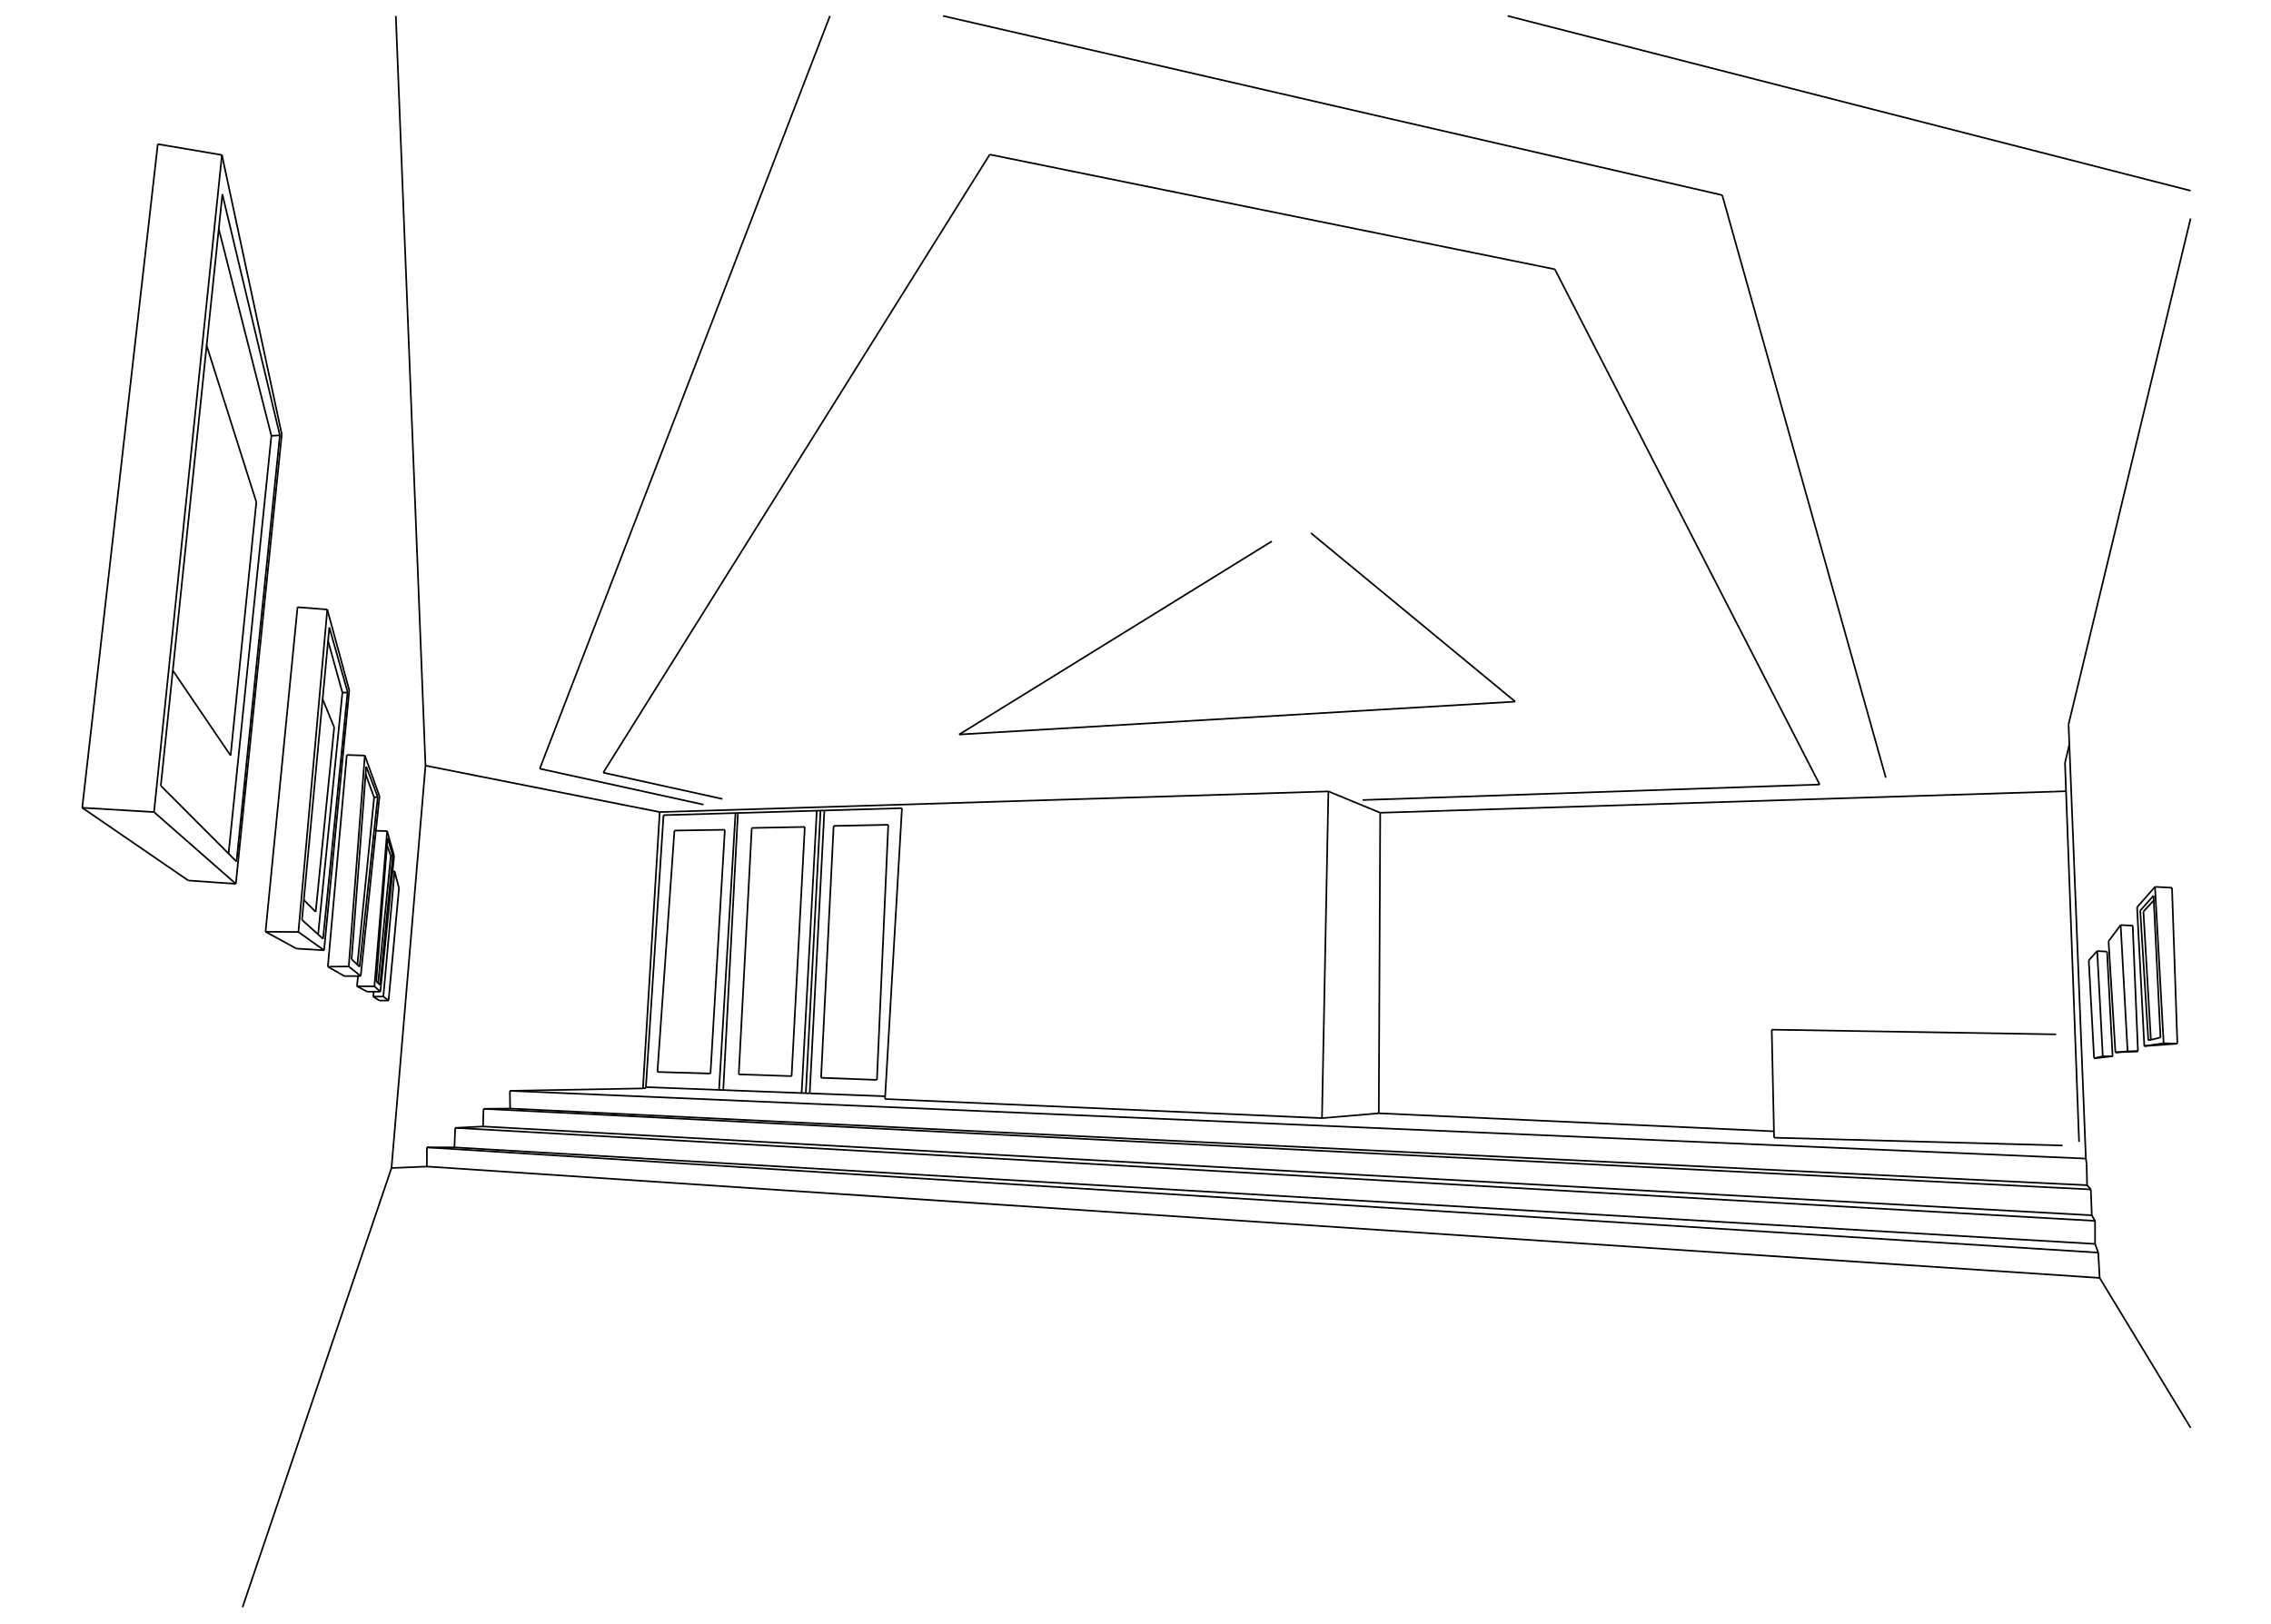
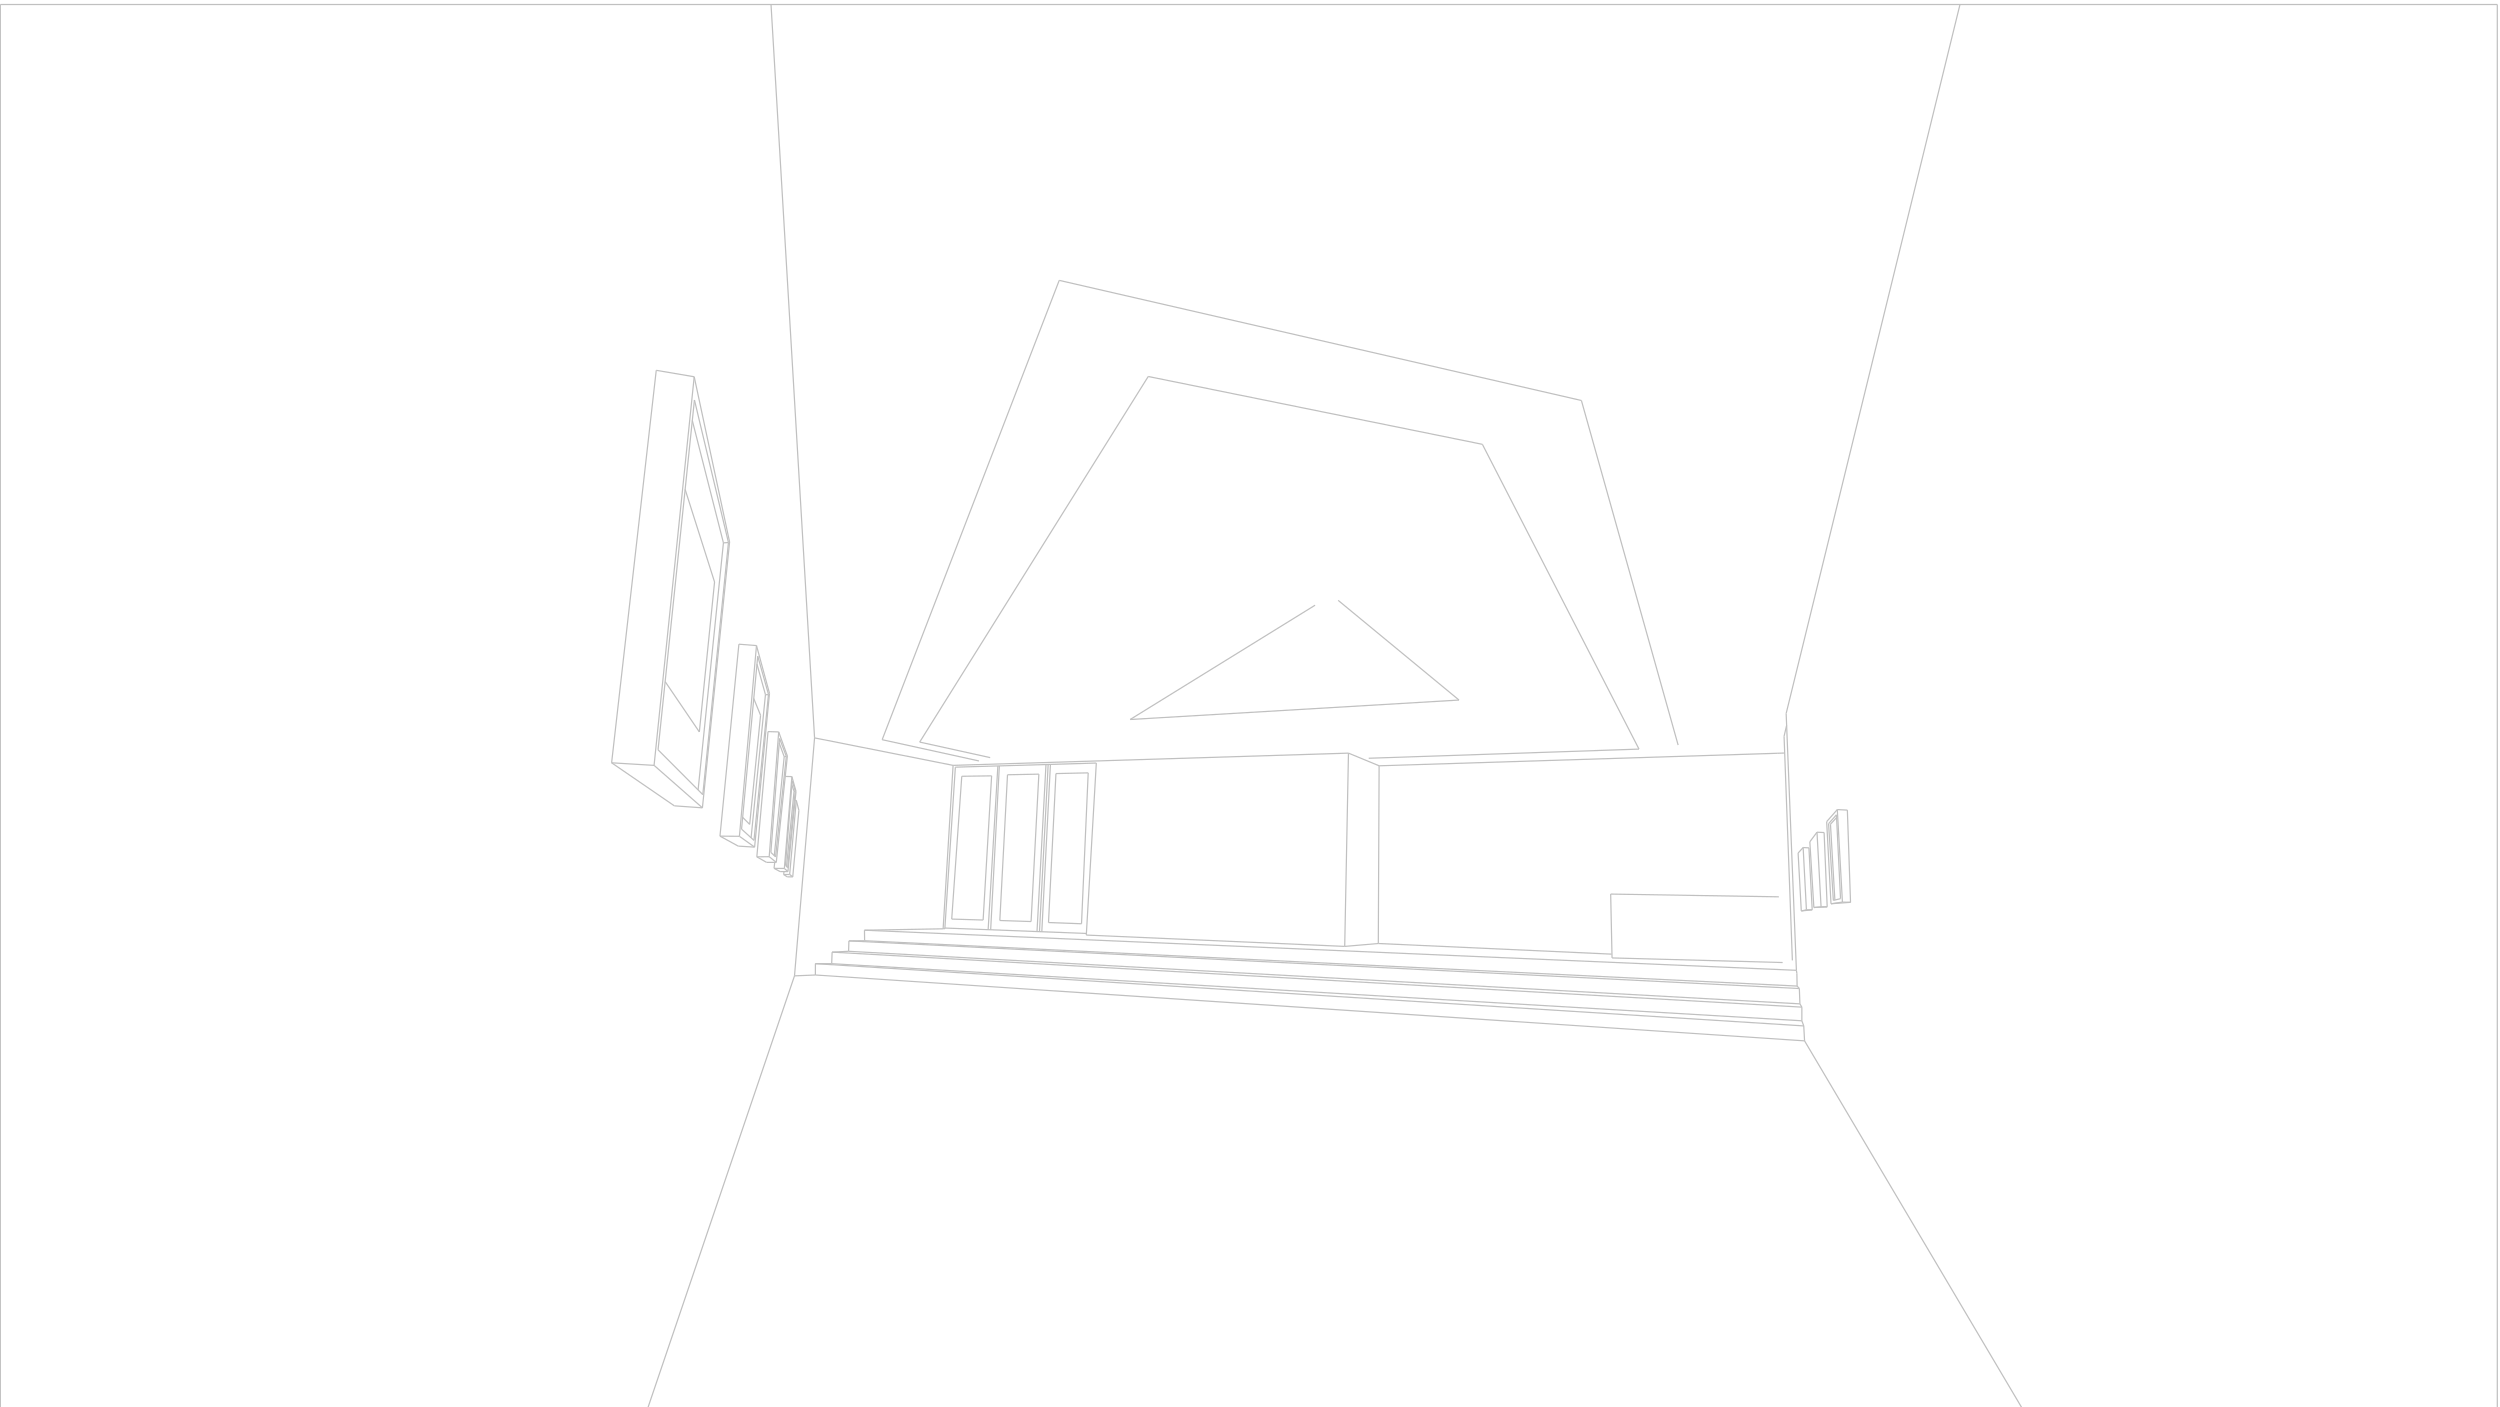
- <svg xmlns="http://www.w3.org/2000/svg" width="1108" height="792">
-   <defs>
-     <clipPath id="clipId0">
-       <path id="svg_1" d="m0,792l1408,0l0,-792l-1408,0l0,792z" />
-     </clipPath>
-   </defs>
-   <g>
-     <rect fill="none" id="canvas_background" height="794" width="1110" y="-1" x="-1" />
-   </g>
-   <g>
-     <g id="svg_2" stroke-width="0.1" stroke="rgb(0,0,0)" fill="none" clip-path="url(#clipId0)" />
-     <g id="svg_3" stroke-width="0.25" stroke="rgb(0,0,0)" fill="none" clip-path="url(#clipId0)">
-       <polyline stroke-width="0.8" id="svg_4" points="76.985,70.327 108.285,75.626 " />
-       <polyline stroke-width="0.8" id="svg_5" points="108.285,75.626 75.152,396.257 " />
-       <polyline stroke-width="0.8" id="svg_6" points="75.152,396.257 40.125,394.147 " />
-       <polyline stroke-width="0.8" id="svg_7" points="40.125,394.147 76.985,70.327 " />
-       <polyline stroke-width="0.8" id="svg_8" points="108.285,75.626 137.479,211.941 " />
-       <polyline stroke-width="0.8" id="svg_9" points="137.479,211.941 115.064,431.273 " />
-       <polyline stroke-width="0.8" id="svg_10" points="115.064,431.273 75.152,396.257 " />
-       <polyline stroke-width="0.8" id="svg_11" points="40.125,394.147 91.875,429.646 " />
-       <polyline stroke-width="0.8" id="svg_12" points="91.875,429.646 115.064,431.273 " />
-       <polyline stroke-width="0.8" id="svg_13" points="78.459,383.415 115.389,420.417 " />
-       <polyline stroke-width="0.8" id="svg_14" points="115.389,420.417 136.542,212.412 " />
-       <polyline stroke-width="0.8" id="svg_15" points="136.542,212.412 108.496,94.762 " />
-       <polyline stroke-width="0.8" id="svg_16" points="108.496,94.762 78.459,383.415 " />
-       <polyline stroke-width="0.8" id="svg_17" points="106.732,111.711 132.409,212.659 " />
-       <polyline stroke-width="0.8" id="svg_18" points="132.409,212.659 136.542,212.412 " />
-       <polyline stroke-width="0.8" id="svg_19" points="132.409,212.659 111.511,416.531 " />
-       <polyline stroke-width="0.8" id="svg_20" points="118.334,784.235 191.012,569.938 " />
-       <polyline stroke-width="0.8" id="svg_21" points="191.012,569.938 208.371,569.223 " />
-       <polyline stroke-width="0.8" id="svg_22" points="191.012,569.938 207.59,373.585 " />
-       <polyline stroke-width="0.8" id="svg_23" points="207.59,373.585 321.873,396.252 " />
-       <polyline stroke-width="0.8" id="svg_24" points="321.873,396.252 648.107,386.165 " />
-       <polyline stroke-width="0.8" id="svg_25" points="648.107,386.165 673.395,396.587 " />
-       <polyline stroke-width="0.8" id="svg_26" points="673.395,396.587 1001.788,386.289 " />
-       <polyline stroke-width="0.8" id="svg_27" points="644.98,545.602 672.698,543.235 " />
-       <polyline stroke-width="0.8" id="svg_28" points="672.698,543.235 865.228,552.012 " />
-       <polyline stroke-width="0.8" id="svg_29" points="644.98,545.602 431.783,536.268 " />
-       <polyline stroke-width="0.8" id="svg_30" points="313.677,531.096 321.873,396.252 " />
-       <polyline stroke-width="0.8" id="svg_31" points="313.677,531.096 248.776,532.288 " />
-       <polyline stroke-width="0.8" id="svg_32" points="248.776,532.288 248.871,540.918 " />
-       <polyline stroke-width="0.8" id="svg_33" points="248.871,540.918 235.907,541.061 " />
-       <polyline stroke-width="0.8" id="svg_34" points="235.907,541.061 235.67,549.672 " />
-       <polyline stroke-width="0.8" id="svg_35" points="235.67,549.672 222.088,550.352 " />
-       <polyline stroke-width="0.8" id="svg_36" points="222.088,550.352 221.716,559.88 " />
-       <polyline stroke-width="0.8" id="svg_37" points="221.716,559.88 208.274,559.87 " />
-       <polyline stroke-width="0.8" id="svg_38" points="208.274,559.87 208.268,569.227 " />
-       <polyline stroke-width="0.8" id="svg_39" points="208.274,559.87 1023.718,611.222 " />
-       <polyline stroke-width="0.8" id="svg_40" points="1023.718,611.222 1024.408,623.571 " />
-       <polyline stroke-width="0.8" id="svg_41" points="1024.408,623.571 1068.768,696.691 " />
-       <polyline stroke-width="0.8" id="svg_42" points="1023.718,611.222 1022.158,606.977 " />
-       <polyline stroke-width="0.8" id="svg_43" points="1022.158,606.977 1022.158,595.724 " />
-       <polyline stroke-width="0.8" id="svg_44" points="1022.158,595.724 1020.568,593.01 " />
-       <polyline stroke-width="0.8" id="svg_45" points="1020.568,593.01 1020.098,580.391 " />
-       <polyline stroke-width="0.8" id="svg_46" points="1020.098,580.391 1018.268,578.337 " />
-       <polyline stroke-width="0.8" id="svg_47" points="1018.268,578.337 1018.048,567.889 " />
-       <polyline stroke-width="0.8" id="svg_48" points="1018.048,567.889 1017.678,565.338 " />
-       <polyline stroke-width="0.8" id="svg_49" points="1017.678,565.338 1009.228,353.442 " />
-       <polyline stroke-width="0.8" id="svg_50" points="1009.228,353.442 1068.768,106.623 " />
-       <polyline stroke-width="0.8" id="svg_51" points="735.582,7.765 1068.768,93.056 " />
-       <polyline stroke-width="0.8" id="svg_52" points="343.204,392.609 263.349,375.084 " />
-       <polyline stroke-width="0.8" id="svg_53" points="263.349,375.084 404.938,7.765 " />
-       <polyline stroke-width="0.8" id="svg_54" points="460.113,7.765 840.259,95.218 " />
-       <polyline stroke-width="0.8" id="svg_55" points="840.259,95.218 920.068,379.482 " />
-       <polyline stroke-width="0.8" id="svg_56" points="648.107,386.165 644.98,545.602 " />
-       <polyline stroke-width="0.8" id="svg_57" points="672.698,543.235 673.395,396.587 " />
-       <polyline stroke-width="0.8" id="svg_58" points="865.558,555.147 1006.308,558.949 " />
-       <polyline stroke-width="0.8" id="svg_59" points="865.558,555.147 864.418,502.43 " />
-       <polyline stroke-width="0.8" id="svg_60" points="864.418,502.43 1003.138,504.715 " />
-       <polyline stroke-width="0.8" id="svg_61" points="1009.618,363.208 1007.488,372.29 " />
-       <polyline stroke-width="0.8" id="svg_62" points="1007.488,372.29 1014.358,557.159 " />
-       <polyline stroke-width="0.8" id="svg_63" points="664.816,390.374 887.798,382.811 " />
-       <polyline stroke-width="0.8" id="svg_64" points="887.798,382.811 758.591,131.388 " />
-       <polyline stroke-width="0.8" id="svg_65" points="758.591,131.388 482.877,75.402 " />
-       <polyline stroke-width="0.8" id="svg_66" points="482.877,75.402 294.32,377.022 " />
-       <polyline stroke-width="0.8" id="svg_67" points="294.32,377.022 352.497,389.859 " />
-       <polyline stroke-width="0.8" id="svg_68" points="467.966,358.405 739.272,342.371 " />
-       <polyline stroke-width="0.8" id="svg_69" points="739.272,342.371 639.604,260.123 " />
-       <polyline stroke-width="0.8" id="svg_70" points="467.966,358.405 620.524,264.12 " />
-       <polyline stroke-width="0.8" id="svg_71" points="323.742,397.758 440.062,394.351 " />
-       <polyline stroke-width="0.8" id="svg_72" points="440.062,394.351 431.783,536.268 " />
-       <polyline stroke-width="0.8" id="svg_73" points="431.861,534.929 315.124,530.476 " />
-       <polyline stroke-width="0.8" id="svg_74" points="315.124,530.476 315.15,530.974 " />
-       <polyline stroke-width="0.8" id="svg_75" points="315.15,530.974 313.685,530.974 " />
-       <polyline stroke-width="0.8" id="svg_76" points="315.124,530.476 323.742,397.758 " />
-       <polyline stroke-width="0.8" id="svg_77" points="329.047,405.276 353.647,404.895 " />
-       <polyline stroke-width="0.8" id="svg_78" points="353.647,404.895 346.641,523.838 " />
-       <polyline stroke-width="0.8" id="svg_79" points="346.641,523.838 320.752,523.074 " />
-       <polyline stroke-width="0.8" id="svg_80" points="320.752,523.074 329.047,405.276 " />
-       <polyline stroke-width="0.8" id="svg_81" points="366.775,404.002 392.657,403.508 " />
-       <polyline stroke-width="0.8" id="svg_82" points="392.657,403.508 386.214,525.113 " />
-       <polyline stroke-width="0.8" id="svg_83" points="386.214,525.113 360.434,524.239 " />
-       <polyline stroke-width="0.8" id="svg_84" points="360.434,524.239 366.775,404.002 " />
-       <polyline stroke-width="0.8" id="svg_85" points="358.839,396.73 350.823,531.838 " />
-       <polyline stroke-width="0.8" id="svg_86" points="360.028,396.695 352.872,531.916 " />
-       <polyline stroke-width="0.8" id="svg_87" points="391.107,533.375 398.512,395.568 " />
-       <polyline stroke-width="0.8" id="svg_88" points="402.206,395.46 395.06,533.526 " />
-       <polyline stroke-width="0.8" id="svg_89" points="400.333,395.515 393.152,533.453 " />
-       <polyline stroke-width="0.8" id="svg_90" points="406.726,403.018 433.376,402.452 " />
-       <polyline stroke-width="0.8" id="svg_91" points="433.376,402.452 427.845,526.941 " />
-       <polyline stroke-width="0.8" id="svg_92" points="427.845,526.941 400.594,525.921 " />
-       <polyline stroke-width="0.8" id="svg_93" points="400.594,525.921 406.726,403.018 " />
-       <polyline stroke-width="0.8" id="svg_94" points="248.776,532.288 1017.678,565.338 " />
-       <polyline stroke-width="0.8" id="svg_95" points="248.871,540.918 1018.268,578.337 " />
-       <polyline stroke-width="0.8" id="svg_96" points="1020.098,580.391 235.907,541.061 " />
-       <polyline stroke-width="0.8" id="svg_97" points="235.67,549.672 1020.568,593.01 " />
-       <polyline stroke-width="0.8" id="svg_98" points="1022.158,595.724 222.088,550.352 " />
-       <polyline stroke-width="0.8" id="svg_99" points="221.716,559.88 1022.158,606.977 " />
-       <polyline stroke-width="0.8" id="svg_100" points="208.371,569.223 1024.408,623.571 " />
-       <polyline stroke-width="0.8" id="svg_101" points="129.554,454.644 145.593,454.766 " />
-       <polyline stroke-width="0.8" id="svg_102" points="145.593,454.766 159.683,297.408 " />
-       <polyline stroke-width="0.8" id="svg_103" points="159.683,297.408 145.16,296.276 " />
-       <polyline stroke-width="0.8" id="svg_104" points="145.16,296.276 129.554,454.644 " />
-       <polyline stroke-width="0.8" id="svg_105" points="129.554,454.644 144.591,462.87 " />
-       <polyline stroke-width="0.8" id="svg_106" points="144.591,462.87 158.11,463.705 " />
-       <polyline stroke-width="0.8" id="svg_107" points="158.11,463.705 145.593,454.766 " />
-       <polyline stroke-width="0.8" id="svg_108" points="158.11,463.705 170.408,336.842 " />
-       <polyline stroke-width="0.8" id="svg_109" points="170.408,336.842 159.683,297.408 " />
-       <polyline stroke-width="0.8" id="svg_110" points="160.678,306.14 169.586,337.685 " />
-       <polyline stroke-width="0.8" id="svg_111" points="169.586,337.685 157.621,458.122 " />
-       <polyline stroke-width="0.8" id="svg_112" points="157.621,458.122 147.329,448.864 " />
-       <polyline stroke-width="0.8" id="svg_113" points="147.329,448.864 160.678,306.14 " />
-       <polyline stroke-width="0.8" id="svg_114" points="160.061,312.731 167.057,337.947 " />
-       <polyline stroke-width="0.8" id="svg_115" points="167.057,337.947 169.586,337.947 " />
-       <polyline stroke-width="0.8" id="svg_116" points="167.057,337.947 155.217,455.96 " />
-       <polyline stroke-width="0.8" id="svg_117" points="157.407,341.115 163.054,354.931 " />
-       <polyline stroke-width="0.8" id="svg_118" points="163.054,354.931 154.022,444.945 " />
-       <polyline stroke-width="0.8" id="svg_119" points="154.022,444.945 148.239,439.139 " />
-       <polyline stroke-width="0.8" id="svg_120" points="100.814,168.588 125.066,244.985 " />
-       <polyline stroke-width="0.8" id="svg_121" points="125.066,244.985 112.511,368.672 " />
-       <polyline stroke-width="0.8" id="svg_122" points="112.511,368.672 84.312,327.167 " />
-       <polyline stroke-width="0.8" id="svg_123" points="159.953,471.704 170.149,471.592 " />
-       <polyline stroke-width="0.8" id="svg_124" points="170.149,471.592 178.009,368.674 " />
-       <polyline stroke-width="0.8" id="svg_125" points="178.009,368.674 169.193,368.384 " />
-       <polyline stroke-width="0.8" id="svg_126" points="169.193,368.384 159.953,471.704 " />
-       <polyline stroke-width="0.8" id="svg_127" points="170.149,471.592 175.985,476.281 " />
-       <polyline stroke-width="0.8" id="svg_128" points="175.985,476.281 167.984,476.281 " />
-       <polyline stroke-width="0.8" id="svg_129" points="167.984,476.281 159.953,471.704 " />
-       <polyline stroke-width="0.8" id="svg_130" points="175.985,476.281 185.162,388.544 " />
-       <polyline stroke-width="0.8" id="svg_131" points="185.162,388.544 178.009,368.674 " />
-       <polyline stroke-width="0.8" id="svg_132" points="178.684,374.079 184.305,388.824 " />
-       <polyline stroke-width="0.8" id="svg_133" points="184.305,388.824 175.426,471.74 " />
-       <polyline stroke-width="0.8" id="svg_134" points="175.426,471.74 171.545,468.041 " />
-       <polyline stroke-width="0.8" id="svg_135" points="171.545,468.041 178.684,374.079 " />
-       <polyline stroke-width="0.8" id="svg_136" points="178.402,377.796 182.537,389.103 " />
-       <polyline stroke-width="0.8" id="svg_137" points="182.537,389.103 174.355,470.719 " />
-       <polyline stroke-width="0.8" id="svg_138" points="182.537,389.103 184.305,388.824 " />
-       <polyline stroke-width="0.8" id="svg_139" points="174.154,481.243 182.672,481.295 " />
-       <polyline stroke-width="0.8" id="svg_140" points="182.672,481.295 188.885,405.525 " />
-       <polyline stroke-width="0.8" id="svg_141" points="188.885,405.525 183.401,405.379 " />
-       <polyline stroke-width="0.8" id="svg_142" points="174.154,481.243 174.69,476.281 " />
-       <polyline stroke-width="0.8" id="svg_143" points="188.885,405.525 192.3,417.713 " />
-       <polyline stroke-width="0.8" id="svg_144" points="192.3,417.713 185.577,483.898 " />
-       <polyline stroke-width="0.8" id="svg_145" points="185.577,483.898 182.672,481.295 " />
-       <polyline stroke-width="0.8" id="svg_146" points="185.577,483.898 179.159,483.898 " />
-       <polyline stroke-width="0.8" id="svg_147" points="179.159,483.898 174.154,481.243 " />
-       <polyline stroke-width="0.8" id="svg_148" points="182.092,486.301 187.029,486.275 " />
-       <polyline stroke-width="0.8" id="svg_149" points="187.029,486.275 189.577,488.231 " />
-       <polyline stroke-width="0.8" id="svg_150" points="189.577,488.231 185.097,488.231 " />
-       <polyline stroke-width="0.8" id="svg_151" points="185.097,488.231 182.092,486.301 " />
-       <polyline stroke-width="0.8" id="svg_152" points="182.092,486.301 182.368,483.898 " />
-       <polyline stroke-width="0.8" id="svg_153" points="187.029,486.275 192.524,425.194 " />
-       <polyline stroke-width="0.8" id="svg_154" points="192.524,425.194 194.666,433.409 " />
-       <polyline stroke-width="0.8" id="svg_155" points="194.666,433.409 189.577,488.231 " />
-       <polyline stroke-width="0.8" id="svg_156" points="192.524,425.194 191.54,425.194 " />
-       <polyline stroke-width="0.8" id="svg_157" points="189.107,409.026 191.659,417.452 " />
-       <polyline stroke-width="0.8" id="svg_158" points="191.659,417.452 185.393,480.634 " />
-       <polyline stroke-width="0.8" id="svg_159" points="185.393,480.634 183.552,478.682 " />
-       <polyline stroke-width="0.8" id="svg_160" points="183.552,478.682 189.107,409.026 " />
-       <polyline stroke-width="0.8" id="svg_161" points="188.832,412.476 190.674,417.614 " />
-       <polyline stroke-width="0.8" id="svg_162" points="190.674,417.614 191.634,417.709 " />
-       <polyline stroke-width="0.8" id="svg_163" points="190.674,417.614 184.473,479.658 " />
-       <polyline stroke-width="0.8" id="svg_164" points="207.59,373.585 193.124,7.765 " />
-       <polyline stroke-width="0.8" id="svg_165" points="1001.788,386.289 1008.008,386.058 " />
-       <polyline stroke-width="0.8" id="svg_166" points="1042.658,442.679 1051.398,432.745 " />
-       <polyline stroke-width="0.8" id="svg_167" points="1051.398,432.745 1055.628,509.064 " />
-       <polyline stroke-width="0.8" id="svg_168" points="1055.628,509.064 1046.198,510.433 " />
-       <polyline stroke-width="0.8" id="svg_169" points="1046.198,510.433 1042.658,442.679 " />
-       <polyline stroke-width="0.8" id="svg_170" points="1051.398,432.745 1059.698,433.181 " />
-       <polyline stroke-width="0.8" id="svg_171" points="1059.698,433.181 1062.318,509.277 " />
-       <polyline stroke-width="0.8" id="svg_172" points="1062.318,509.277 1055.628,509.064 " />
-       <polyline stroke-width="0.8" id="svg_173" points="1046.198,510.433 1062.318,509.277 " />
-       <polyline stroke-width="0.8" id="svg_174" points="1048.148,507.669 1054.078,506.253 " />
-       <polyline stroke-width="0.8" id="svg_175" points="1054.078,506.253 1050.698,437.033 " />
-       <polyline stroke-width="0.8" id="svg_176" points="1050.698,437.033 1044.198,444.347 " />
-       <polyline stroke-width="0.8" id="svg_177" points="1044.198,444.347 1048.148,507.669 " />
-       <polyline stroke-width="0.8" id="svg_178" points="1049.398,507.37 1045.758,444.803 " />
-       <polyline stroke-width="0.8" id="svg_179" points="1045.758,444.803 1050.818,439.307 " />
-       <polyline stroke-width="0.8" id="svg_180" points="1028.738,459.296 1034.648,451.387 " />
-       <polyline stroke-width="0.8" id="svg_181" points="1034.648,451.387 1038.038,513.022 " />
-       <polyline stroke-width="0.8" id="svg_182" points="1038.038,513.022 1032.088,513.564 " />
-       <polyline stroke-width="0.8" id="svg_183" points="1032.088,513.493 1028.738,459.296 " />
-       <polyline stroke-width="0.8" id="svg_184" points="1034.648,451.387 1040.528,451.67 " />
-       <polyline stroke-width="0.8" id="svg_185" points="1040.528,451.67 1043.088,512.896 " />
-       <polyline stroke-width="0.8" id="svg_186" points="1043.088,512.896 1038.038,513.022 " />
-       <polyline stroke-width="0.8" id="svg_187" points="1019.088,468.605 1023.208,464.066 " />
-       <polyline stroke-width="0.8" id="svg_188" points="1023.208,464.066 1025.928,515.424 " />
-       <polyline stroke-width="0.8" id="svg_189" points="1025.928,515.424 1030.708,515.424 " />
-       <polyline stroke-width="0.8" id="svg_190" points="1030.708,515.424 1028.018,464.339 " />
-       <polyline stroke-width="0.8" id="svg_191" points="1028.018,464.339 1023.208,464.066 " />
-       <polyline stroke-width="0.8" id="svg_192" points="1019.088,468.605 1021.688,516.398 " />
-       <polyline stroke-width="0.8" id="svg_193" points="1021.688,516.398 1025.928,515.424 " />
-       <polyline stroke-width="0.8" id="svg_194" points="1021.688,516.398 1030.708,515.424 " />
-       <polyline stroke-width="0.8" id="svg_195" points="1032.088,513.493 1043.098,513.032 " />
-     </g>
-   </g>
+ <svg xmlns="http://www.w3.org/2000/svg" width="1600px" height="900px" viewBox="6572 3668 52697 29518">
+   <line x1="20405" y1="11412" x2="21205" y2="11548" style="stroke: rgb(192, 192, 192); fill: none; stroke-width: 26;" />
+   <line x1="21205" y1="11548" x2="20359" y2="19739" style="stroke: rgb(192, 192, 192); fill: none; stroke-width: 26;" />
+   <line x1="20359" y1="19739" x2="19464" y2="19685" style="stroke: rgb(192, 192, 192); fill: none; stroke-width: 26;" />
+   <line x1="19464" y1="19685" x2="20405" y2="11412" style="stroke: rgb(192, 192, 192); fill: none; stroke-width: 26;" />
+   <line x1="21205" y1="11548" x2="21951" y2="15030" style="stroke: rgb(192, 192, 192); fill: none; stroke-width: 26;" />
+   <line x1="21951" y1="15030" x2="21378" y2="20634" style="stroke: rgb(192, 192, 192); fill: none; stroke-width: 26;" />
+   <line x1="21378" y1="20634" x2="20359" y2="19739" style="stroke: rgb(192, 192, 192); fill: none; stroke-width: 26;" />
+   <line x1="19464" y1="19685" x2="20786" y2="20592" style="stroke: rgb(192, 192, 192); fill: none; stroke-width: 26;" />
+   <line x1="20786" y1="20592" x2="21378" y2="20634" style="stroke: rgb(192, 192, 192); fill: none; stroke-width: 26;" />
+   <line x1="20443" y1="19411" x2="21386" y2="20356" style="stroke: rgb(192, 192, 192); fill: none; stroke-width: 26;" />
+   <line x1="21386" y1="20356" x2="21927" y2="15042" style="stroke: rgb(192, 192, 192); fill: none; stroke-width: 26;" />
+   <line x1="21927" y1="15042" x2="21210" y2="12037" style="stroke: rgb(192, 192, 192); fill: none; stroke-width: 26;" />
+   <line x1="21210" y1="12037" x2="20443" y2="19411" style="stroke: rgb(192, 192, 192); fill: none; stroke-width: 26;" />
+   <line x1="21165" y1="12470" x2="21821" y2="15049" style="stroke: rgb(192, 192, 192); fill: none; stroke-width: 26;" />
+   <line x1="21821" y1="15049" x2="21927" y2="15042" style="stroke: rgb(192, 192, 192); fill: none; stroke-width: 26;" />
+   <line x1="21821" y1="15049" x2="21287" y2="20257" style="stroke: rgb(192, 192, 192); fill: none; stroke-width: 26;" />
+   <line x1="20220" y1="33306" x2="23319" y2="24176" style="stroke: rgb(192, 192, 192); fill: none; stroke-width: 26;" />
+   <line x1="23319" y1="24176" x2="23762" y2="24158" style="stroke: rgb(192, 192, 192); fill: none; stroke-width: 26;" />
+   <line x1="23319" y1="24176" x2="23742" y2="19160" style="stroke: rgb(192, 192, 192); fill: none; stroke-width: 26;" />
+   <line x1="23742" y1="19160" x2="26662" y2="19739" style="stroke: rgb(192, 192, 192); fill: none; stroke-width: 26;" />
+   <line x1="26662" y1="19739" x2="34996" y2="19481" style="stroke: rgb(192, 192, 192); fill: none; stroke-width: 26;" />
+   <line x1="34996" y1="19481" x2="35642" y2="19748" style="stroke: rgb(192, 192, 192); fill: none; stroke-width: 26;" />
+   <line x1="35642" y1="19748" x2="44032" y2="19484" style="stroke: rgb(192, 192, 192); fill: none; stroke-width: 26;" />
+   <line x1="34917" y1="23555" x2="35625" y2="23494" style="stroke: rgb(192, 192, 192); fill: none; stroke-width: 26;" />
+   <line x1="35625" y1="23494" x2="40543" y2="23718" style="stroke: rgb(192, 192, 192); fill: none; stroke-width: 26;" />
+   <line x1="34917" y1="23555" x2="29470" y2="23316" style="stroke: rgb(192, 192, 192); fill: none; stroke-width: 26;" />
+   <line x1="26452" y1="23184" x2="26662" y2="19739" style="stroke: rgb(192, 192, 192); fill: none; stroke-width: 26;" />
+   <line x1="26452" y1="23184" x2="24794" y2="23214" style="stroke: rgb(192, 192, 192); fill: none; stroke-width: 26;" />
+   <line x1="24794" y1="23214" x2="24797" y2="23435" style="stroke: rgb(192, 192, 192); fill: none; stroke-width: 26;" />
+   <line x1="24797" y1="23435" x2="24466" y2="23439" style="stroke: rgb(192, 192, 192); fill: none; stroke-width: 26;" />
+   <line x1="24466" y1="23439" x2="24459" y2="23658" style="stroke: rgb(192, 192, 192); fill: none; stroke-width: 26;" />
+   <line x1="24459" y1="23658" x2="24112" y2="23676" style="stroke: rgb(192, 192, 192); fill: none; stroke-width: 26;" />
+   <line x1="24112" y1="23676" x2="24103" y2="23919" style="stroke: rgb(192, 192, 192); fill: none; stroke-width: 26;" />
+   <line x1="24103" y1="23919" x2="23760" y2="23919" style="stroke: rgb(192, 192, 192); fill: none; stroke-width: 26;" />
+   <line x1="23760" y1="23919" x2="23759" y2="24158" style="stroke: rgb(192, 192, 192); fill: none; stroke-width: 26;" />
+   <line x1="23760" y1="23919" x2="44593" y2="25231" style="stroke: rgb(192, 192, 192); fill: none; stroke-width: 26;" />
+   <line x1="44593" y1="25231" x2="44610" y2="25546" style="stroke: rgb(192, 192, 192); fill: none; stroke-width: 26;" />
+   <line x1="44610" y1="25546" x2="49205" y2="33306" style="stroke: rgb(192, 192, 192); fill: none; stroke-width: 26;" />
+   <line x1="44593" y1="25231" x2="44553" y2="25123" style="stroke: rgb(192, 192, 192); fill: none; stroke-width: 26;" />
+   <line x1="44553" y1="25123" x2="44553" y2="24835" style="stroke: rgb(192, 192, 192); fill: none; stroke-width: 26;" />
+   <line x1="44553" y1="24835" x2="44512" y2="24766" style="stroke: rgb(192, 192, 192); fill: none; stroke-width: 26;" />
+   <line x1="44512" y1="24766" x2="44500" y2="24443" style="stroke: rgb(192, 192, 192); fill: none; stroke-width: 26;" />
+   <line x1="44500" y1="24443" x2="44453" y2="24391" style="stroke: rgb(192, 192, 192); fill: none; stroke-width: 26;" />
+   <line x1="44453" y1="24391" x2="44448" y2="24124" style="stroke: rgb(192, 192, 192); fill: none; stroke-width: 26;" />
+   <line x1="44448" y1="24124" x2="44438" y2="24059" style="stroke: rgb(192, 192, 192); fill: none; stroke-width: 26;" />
+   <line x1="44438" y1="24059" x2="44222" y2="18645" style="stroke: rgb(192, 192, 192); fill: none; stroke-width: 26;" />
+   <line x1="44222" y1="18645" x2="47886" y2="3701" style="stroke: rgb(192, 192, 192); fill: none; stroke-width: 26;" />
+   <line x1="27207" y1="19646" x2="25167" y2="19198" style="stroke: rgb(192, 192, 192); fill: none; stroke-width: 26;" />
+   <line x1="25167" y1="19198" x2="28899" y2="9516" style="stroke: rgb(192, 192, 192); fill: none; stroke-width: 26;" />
+   <line x1="28899" y1="9516" x2="39906" y2="12048" style="stroke: rgb(192, 192, 192); fill: none; stroke-width: 26;" />
+   <line x1="39906" y1="12048" x2="41945" y2="19311" style="stroke: rgb(192, 192, 192); fill: none; stroke-width: 26;" />
+   <line x1="34996" y1="19481" x2="34917" y2="23555" style="stroke: rgb(192, 192, 192); fill: none; stroke-width: 26;" />
+   <line x1="35625" y1="23494" x2="35642" y2="19748" style="stroke: rgb(192, 192, 192); fill: none; stroke-width: 26;" />
+   <line x1="40552" y1="23798" x2="44148" y2="23895" style="stroke: rgb(192, 192, 192); fill: none; stroke-width: 26;" />
+   <line x1="40552" y1="23798" x2="40523" y2="22452" style="stroke: rgb(192, 192, 192); fill: none; stroke-width: 26;" />
+   <line x1="40523" y1="22452" x2="44067" y2="22510" style="stroke: rgb(192, 192, 192); fill: none; stroke-width: 26;" />
+   <line x1="44232" y1="18895" x2="44178" y2="19127" style="stroke: rgb(192, 192, 192); fill: none; stroke-width: 26;" />
+   <line x1="44178" y1="19127" x2="44353" y2="23850" style="stroke: rgb(192, 192, 192); fill: none; stroke-width: 26;" />
+   <line x1="35423" y1="19589" x2="41120" y2="19396" style="stroke: rgb(192, 192, 192); fill: none; stroke-width: 26;" />
+   <line x1="41120" y1="19396" x2="37819" y2="12972" style="stroke: rgb(192, 192, 192); fill: none; stroke-width: 26;" />
+   <line x1="37819" y1="12972" x2="30775" y2="11542" style="stroke: rgb(192, 192, 192); fill: none; stroke-width: 26;" />
+   <line x1="30775" y1="11542" x2="25958" y2="19248" style="stroke: rgb(192, 192, 192); fill: none; stroke-width: 26;" />
+   <line x1="25958" y1="19248" x2="27444" y2="19576" style="stroke: rgb(192, 192, 192); fill: none; stroke-width: 26;" />
+   <line x1="30394" y1="18772" x2="37326" y2="18362" style="stroke: rgb(192, 192, 192); fill: none; stroke-width: 26;" />
+   <line x1="37326" y1="18362" x2="34779" y2="16261" style="stroke: rgb(192, 192, 192); fill: none; stroke-width: 26;" />
+   <line x1="30394" y1="18772" x2="34292" y2="16363" style="stroke: rgb(192, 192, 192); fill: none; stroke-width: 26;" />
+   <line x1="26710" y1="19777" x2="29681" y2="19690" style="stroke: rgb(192, 192, 192); fill: none; stroke-width: 26;" />
+   <line x1="29681" y1="19690" x2="29470" y2="23316" style="stroke: rgb(192, 192, 192); fill: none; stroke-width: 26;" />
+   <line x1="29472" y1="23282" x2="26489" y2="23168" style="stroke: rgb(192, 192, 192); fill: none; stroke-width: 26;" />
+   <line x1="26489" y1="23168" x2="26490" y2="23181" style="stroke: rgb(192, 192, 192); fill: none; stroke-width: 26;" />
+   <line x1="26490" y1="23181" x2="26453" y2="23181" style="stroke: rgb(192, 192, 192); fill: none; stroke-width: 26;" />
+   <line x1="26489" y1="23168" x2="26710" y2="19777" style="stroke: rgb(192, 192, 192); fill: none; stroke-width: 26;" />
+   <line x1="26845" y1="19969" x2="27474" y2="19960" style="stroke: rgb(192, 192, 192); fill: none; stroke-width: 26;" />
+   <line x1="27474" y1="19960" x2="27295" y2="22999" style="stroke: rgb(192, 192, 192); fill: none; stroke-width: 26;" />
+   <line x1="27295" y1="22999" x2="26633" y2="22979" style="stroke: rgb(192, 192, 192); fill: none; stroke-width: 26;" />
+   <line x1="26633" y1="22979" x2="26845" y2="19969" style="stroke: rgb(192, 192, 192); fill: none; stroke-width: 26;" />
+   <line x1="27809" y1="19937" x2="28470" y2="19924" style="stroke: rgb(192, 192, 192); fill: none; stroke-width: 26;" />
+   <line x1="28470" y1="19924" x2="28306" y2="23031" style="stroke: rgb(192, 192, 192); fill: none; stroke-width: 26;" />
+   <line x1="28306" y1="23031" x2="27647" y2="23009" style="stroke: rgb(192, 192, 192); fill: none; stroke-width: 26;" />
+   <line x1="27647" y1="23009" x2="27809" y2="19937" style="stroke: rgb(192, 192, 192); fill: none; stroke-width: 26;" />
+   <line x1="27606" y1="19751" x2="27401" y2="23203" style="stroke: rgb(192, 192, 192); fill: none; stroke-width: 26;" />
+   <line x1="27637" y1="19750" x2="27454" y2="23205" style="stroke: rgb(192, 192, 192); fill: none; stroke-width: 26;" />
+   <line x1="28431" y1="23242" x2="28620" y2="19721" style="stroke: rgb(192, 192, 192); fill: none; stroke-width: 26;" />
+   <line x1="28714" y1="19719" x2="28532" y2="23246" style="stroke: rgb(192, 192, 192); fill: none; stroke-width: 26;" />
+   <line x1="28666" y1="19720" x2="28483" y2="23244" style="stroke: rgb(192, 192, 192); fill: none; stroke-width: 26;" />
+   <line x1="28830" y1="19912" x2="29510" y2="19897" style="stroke: rgb(192, 192, 192); fill: none; stroke-width: 26;" />
+   <line x1="29510" y1="19897" x2="29369" y2="23078" style="stroke: rgb(192, 192, 192); fill: none; stroke-width: 26;" />
+   <line x1="29369" y1="23078" x2="28673" y2="23052" style="stroke: rgb(192, 192, 192); fill: none; stroke-width: 26;" />
+   <line x1="28673" y1="23052" x2="28830" y2="19912" style="stroke: rgb(192, 192, 192); fill: none; stroke-width: 26;" />
+   <line x1="24794" y1="23214" x2="44438" y2="24059" style="stroke: rgb(192, 192, 192); fill: none; stroke-width: 26;" />
+   <line x1="24797" y1="23435" x2="44453" y2="24391" style="stroke: rgb(192, 192, 192); fill: none; stroke-width: 26;" />
+   <line x1="44500" y1="24443" x2="24466" y2="23439" style="stroke: rgb(192, 192, 192); fill: none; stroke-width: 26;" />
+   <line x1="24459" y1="23658" x2="44512" y2="24766" style="stroke: rgb(192, 192, 192); fill: none; stroke-width: 26;" />
+   <line x1="44553" y1="24835" x2="24112" y2="23676" style="stroke: rgb(192, 192, 192); fill: none; stroke-width: 26;" />
+   <line x1="24103" y1="23919" x2="44553" y2="25123" style="stroke: rgb(192, 192, 192); fill: none; stroke-width: 26;" />
+   <line x1="23762" y1="24158" x2="44610" y2="25546" style="stroke: rgb(192, 192, 192); fill: none; stroke-width: 26;" />
+   <line x1="21748" y1="21231" x2="22158" y2="21234" style="stroke: rgb(192, 192, 192); fill: none; stroke-width: 26;" />
+   <line x1="22158" y1="21234" x2="22518" y2="17214" style="stroke: rgb(192, 192, 192); fill: none; stroke-width: 26;" />
+   <line x1="22518" y1="17214" x2="22147" y2="17185" style="stroke: rgb(192, 192, 192); fill: none; stroke-width: 26;" />
+   <line x1="22147" y1="17185" x2="21748" y2="21231" style="stroke: rgb(192, 192, 192); fill: none; stroke-width: 26;" />
+   <line x1="21748" y1="21231" x2="22133" y2="21441" style="stroke: rgb(192, 192, 192); fill: none; stroke-width: 26;" />
+   <line x1="22133" y1="21441" x2="22478" y2="21462" style="stroke: rgb(192, 192, 192); fill: none; stroke-width: 26;" />
+   <line x1="22478" y1="21462" x2="22158" y2="21234" style="stroke: rgb(192, 192, 192); fill: none; stroke-width: 26;" />
+   <line x1="22478" y1="21462" x2="22792" y2="18221" style="stroke: rgb(192, 192, 192); fill: none; stroke-width: 26;" />
+   <line x1="22792" y1="18221" x2="22518" y2="17214" style="stroke: rgb(192, 192, 192); fill: none; stroke-width: 26;" />
+   <line x1="22544" y1="17437" x2="22771" y2="18243" style="stroke: rgb(192, 192, 192); fill: none; stroke-width: 26;" />
+   <line x1="22771" y1="18243" x2="22465" y2="21320" style="stroke: rgb(192, 192, 192); fill: none; stroke-width: 26;" />
+   <line x1="22465" y1="21320" x2="22203" y2="21083" style="stroke: rgb(192, 192, 192); fill: none; stroke-width: 26;" />
+   <line x1="22203" y1="21083" x2="22544" y2="17437" style="stroke: rgb(192, 192, 192); fill: none; stroke-width: 26;" />
+   <line x1="22528" y1="17605" x2="22707" y2="18249" style="stroke: rgb(192, 192, 192); fill: none; stroke-width: 26;" />
+   <line x1="22707" y1="18249" x2="22771" y2="18249" style="stroke: rgb(192, 192, 192); fill: none; stroke-width: 26;" />
+   <line x1="22707" y1="18249" x2="22404" y2="21264" style="stroke: rgb(192, 192, 192); fill: none; stroke-width: 26;" />
+   <line x1="22460" y1="18330" x2="22604" y2="18683" style="stroke: rgb(192, 192, 192); fill: none; stroke-width: 26;" />
+   <line x1="22604" y1="18683" x2="22374" y2="20983" style="stroke: rgb(192, 192, 192); fill: none; stroke-width: 26;" />
+   <line x1="22374" y1="20983" x2="22226" y2="20835" style="stroke: rgb(192, 192, 192); fill: none; stroke-width: 26;" />
+   <line x1="21014" y1="13923" x2="21634" y2="15874" style="stroke: rgb(192, 192, 192); fill: none; stroke-width: 26;" />
+   <line x1="21634" y1="15874" x2="21313" y2="19034" style="stroke: rgb(192, 192, 192); fill: none; stroke-width: 26;" />
+   <line x1="21313" y1="19034" x2="20593" y2="17974" style="stroke: rgb(192, 192, 192); fill: none; stroke-width: 26;" />
+   <line x1="22525" y1="21667" x2="22786" y2="21664" style="stroke: rgb(192, 192, 192); fill: none; stroke-width: 26;" />
+   <line x1="22786" y1="21664" x2="22986" y2="19034" style="stroke: rgb(192, 192, 192); fill: none; stroke-width: 26;" />
+   <line x1="22986" y1="19034" x2="22761" y2="19027" style="stroke: rgb(192, 192, 192); fill: none; stroke-width: 26;" />
+   <line x1="22761" y1="19027" x2="22525" y2="21667" style="stroke: rgb(192, 192, 192); fill: none; stroke-width: 26;" />
+   <line x1="22786" y1="21664" x2="22935" y2="21784" style="stroke: rgb(192, 192, 192); fill: none; stroke-width: 26;" />
+   <line x1="22935" y1="21784" x2="22730" y2="21784" style="stroke: rgb(192, 192, 192); fill: none; stroke-width: 26;" />
+   <line x1="22730" y1="21784" x2="22525" y2="21667" style="stroke: rgb(192, 192, 192); fill: none; stroke-width: 26;" />
+   <line x1="22935" y1="21784" x2="23169" y2="19542" style="stroke: rgb(192, 192, 192); fill: none; stroke-width: 26;" />
+   <line x1="23169" y1="19542" x2="22986" y2="19034" style="stroke: rgb(192, 192, 192); fill: none; stroke-width: 26;" />
+   <line x1="23004" y1="19172" x2="23147" y2="19549" style="stroke: rgb(192, 192, 192); fill: none; stroke-width: 26;" />
+   <line x1="23147" y1="19549" x2="22920" y2="21668" style="stroke: rgb(192, 192, 192); fill: none; stroke-width: 26;" />
+   <line x1="22920" y1="21668" x2="22821" y2="21573" style="stroke: rgb(192, 192, 192); fill: none; stroke-width: 26;" />
+   <line x1="22821" y1="21573" x2="23004" y2="19172" style="stroke: rgb(192, 192, 192); fill: none; stroke-width: 26;" />
+   <line x1="22996" y1="19267" x2="23102" y2="19556" style="stroke: rgb(192, 192, 192); fill: none; stroke-width: 26;" />
+   <line x1="23102" y1="19556" x2="22893" y2="21641" style="stroke: rgb(192, 192, 192); fill: none; stroke-width: 26;" />
+   <line x1="23102" y1="19556" x2="23147" y2="19549" style="stroke: rgb(192, 192, 192); fill: none; stroke-width: 26;" />
+   <line x1="22888" y1="21910" x2="23105" y2="21912" style="stroke: rgb(192, 192, 192); fill: none; stroke-width: 26;" />
+   <line x1="23105" y1="21912" x2="23264" y2="19976" style="stroke: rgb(192, 192, 192); fill: none; stroke-width: 26;" />
+   <line x1="23264" y1="19976" x2="23124" y2="19972" style="stroke: rgb(192, 192, 192); fill: none; stroke-width: 26;" />
+   <line x1="22888" y1="21910" x2="22902" y2="21784" style="stroke: rgb(192, 192, 192); fill: none; stroke-width: 26;" />
+   <line x1="23264" y1="19976" x2="23351" y2="20287" style="stroke: rgb(192, 192, 192); fill: none; stroke-width: 26;" />
+   <line x1="23351" y1="20287" x2="23180" y2="21978" style="stroke: rgb(192, 192, 192); fill: none; stroke-width: 26;" />
+   <line x1="23180" y1="21978" x2="23105" y2="21912" style="stroke: rgb(192, 192, 192); fill: none; stroke-width: 26;" />
+   <line x1="23180" y1="21978" x2="23016" y2="21978" style="stroke: rgb(192, 192, 192); fill: none; stroke-width: 26;" />
+   <line x1="23016" y1="21978" x2="22888" y2="21910" style="stroke: rgb(192, 192, 192); fill: none; stroke-width: 26;" />
+   <line x1="23091" y1="22040" x2="23217" y2="22039" style="stroke: rgb(192, 192, 192); fill: none; stroke-width: 26;" />
+   <line x1="23217" y1="22039" x2="23282" y2="22089" style="stroke: rgb(192, 192, 192); fill: none; stroke-width: 26;" />
+   <line x1="23282" y1="22089" x2="23167" y2="22089" style="stroke: rgb(192, 192, 192); fill: none; stroke-width: 26;" />
+   <line x1="23167" y1="22089" x2="23091" y2="22040" style="stroke: rgb(192, 192, 192); fill: none; stroke-width: 26;" />
+   <line x1="23091" y1="22040" x2="23098" y2="21978" style="stroke: rgb(192, 192, 192); fill: none; stroke-width: 26;" />
+   <line x1="23217" y1="22039" x2="23357" y2="20478" style="stroke: rgb(192, 192, 192); fill: none; stroke-width: 26;" />
+   <line x1="23357" y1="20478" x2="23412" y2="20688" style="stroke: rgb(192, 192, 192); fill: none; stroke-width: 26;" />
+   <line x1="23412" y1="20688" x2="23282" y2="22089" style="stroke: rgb(192, 192, 192); fill: none; stroke-width: 26;" />
+   <line x1="23357" y1="20478" x2="23332" y2="20478" style="stroke: rgb(192, 192, 192); fill: none; stroke-width: 26;" />
+   <line x1="23270" y1="20065" x2="23335" y2="20281" style="stroke: rgb(192, 192, 192); fill: none; stroke-width: 26;" />
+   <line x1="23335" y1="20281" x2="23175" y2="21895" style="stroke: rgb(192, 192, 192); fill: none; stroke-width: 26;" />
+   <line x1="23175" y1="21895" x2="23128" y2="21845" style="stroke: rgb(192, 192, 192); fill: none; stroke-width: 26;" />
+   <line x1="23128" y1="21845" x2="23270" y2="20065" style="stroke: rgb(192, 192, 192); fill: none; stroke-width: 26;" />
+   <line x1="23263" y1="20153" x2="23310" y2="20285" style="stroke: rgb(192, 192, 192); fill: none; stroke-width: 26;" />
+   <line x1="23310" y1="20285" x2="23334" y2="20287" style="stroke: rgb(192, 192, 192); fill: none; stroke-width: 26;" />
+   <line x1="23310" y1="20285" x2="23151" y2="21870" style="stroke: rgb(192, 192, 192); fill: none; stroke-width: 26;" />
+   <line x1="23742" y1="19160" x2="22824" y2="3701" style="stroke: rgb(192, 192, 192); fill: none; stroke-width: 26;" />
+   <line x1="44032" y1="19484" x2="44191" y2="19479" style="stroke: rgb(192, 192, 192); fill: none; stroke-width: 26;" />
+   <line x1="45076" y1="20925" x2="45300" y2="20671" style="stroke: rgb(192, 192, 192); fill: none; stroke-width: 26;" />
+   <line x1="45300" y1="20671" x2="45408" y2="22621" style="stroke: rgb(192, 192, 192); fill: none; stroke-width: 26;" />
+   <line x1="45408" y1="22621" x2="45167" y2="22656" style="stroke: rgb(192, 192, 192); fill: none; stroke-width: 26;" />
+   <line x1="45167" y1="22656" x2="45076" y2="20925" style="stroke: rgb(192, 192, 192); fill: none; stroke-width: 26;" />
+   <line x1="45300" y1="20671" x2="45512" y2="20682" style="stroke: rgb(192, 192, 192); fill: none; stroke-width: 26;" />
+   <line x1="45512" y1="20682" x2="45579" y2="22626" style="stroke: rgb(192, 192, 192); fill: none; stroke-width: 26;" />
+   <line x1="45579" y1="22626" x2="45408" y2="22621" style="stroke: rgb(192, 192, 192); fill: none; stroke-width: 26;" />
+   <line x1="45167" y1="22656" x2="45579" y2="22626" style="stroke: rgb(192, 192, 192); fill: none; stroke-width: 26;" />
+   <line x1="45217" y1="22585" x2="45368" y2="22549" style="stroke: rgb(192, 192, 192); fill: none; stroke-width: 26;" />
+   <line x1="45368" y1="22549" x2="45282" y2="20781" style="stroke: rgb(192, 192, 192); fill: none; stroke-width: 26;" />
+   <line x1="45282" y1="20781" x2="45116" y2="20968" style="stroke: rgb(192, 192, 192); fill: none; stroke-width: 26;" />
+   <line x1="45116" y1="20968" x2="45217" y2="22585" style="stroke: rgb(192, 192, 192); fill: none; stroke-width: 26;" />
+   <line x1="45249" y1="22578" x2="45156" y2="20979" style="stroke: rgb(192, 192, 192); fill: none; stroke-width: 26;" />
+   <line x1="45156" y1="20979" x2="45285" y2="20839" style="stroke: rgb(192, 192, 192); fill: none; stroke-width: 26;" />
+   <line x1="44721" y1="21350" x2="44872" y2="21148" style="stroke: rgb(192, 192, 192); fill: none; stroke-width: 26;" />
+   <line x1="44872" y1="21148" x2="44958" y2="22722" style="stroke: rgb(192, 192, 192); fill: none; stroke-width: 26;" />
+   <line x1="44958" y1="22722" x2="44806" y2="22736" style="stroke: rgb(192, 192, 192); fill: none; stroke-width: 26;" />
+   <line x1="44806" y1="22734" x2="44721" y2="21350" style="stroke: rgb(192, 192, 192); fill: none; stroke-width: 26;" />
+   <line x1="44872" y1="21148" x2="45022" y2="21155" style="stroke: rgb(192, 192, 192); fill: none; stroke-width: 26;" />
+   <line x1="45022" y1="21155" x2="45087" y2="22719" style="stroke: rgb(192, 192, 192); fill: none; stroke-width: 26;" />
+   <line x1="45087" y1="22719" x2="44958" y2="22722" style="stroke: rgb(192, 192, 192); fill: none; stroke-width: 26;" />
+   <line x1="44474" y1="21587" x2="44580" y2="21471" style="stroke: rgb(192, 192, 192); fill: none; stroke-width: 26;" />
+   <line x1="44580" y1="21471" x2="44649" y2="22784" style="stroke: rgb(192, 192, 192); fill: none; stroke-width: 26;" />
+   <line x1="44649" y1="22784" x2="44771" y2="22784" style="stroke: rgb(192, 192, 192); fill: none; stroke-width: 26;" />
+   <line x1="44771" y1="22784" x2="44702" y2="21478" style="stroke: rgb(192, 192, 192); fill: none; stroke-width: 26;" />
+   <line x1="44702" y1="21478" x2="44580" y2="21471" style="stroke: rgb(192, 192, 192); fill: none; stroke-width: 26;" />
+   <line x1="44474" y1="21587" x2="44541" y2="22808" style="stroke: rgb(192, 192, 192); fill: none; stroke-width: 26;" />
+   <line x1="44541" y1="22808" x2="44649" y2="22784" style="stroke: rgb(192, 192, 192); fill: none; stroke-width: 26;" />
+   <line x1="44541" y1="22808" x2="44771" y2="22784" style="stroke: rgb(192, 192, 192); fill: none; stroke-width: 26;" />
+   <line x1="44806" y1="22734" x2="45088" y2="22722" style="stroke: rgb(192, 192, 192); fill: none; stroke-width: 26;" />
+   <line x1="6579" y1="33306" x2="6579" y2="3701" style="stroke: rgb(192, 192, 192); fill: none; stroke-width: 26;" />
+   <line x1="6579" y1="3701" x2="59212" y2="3701" style="stroke: rgb(192, 192, 192); fill: none; stroke-width: 26;" />
+   <line x1="59212" y1="3701" x2="59212" y2="33306" style="stroke: rgb(192, 192, 192); fill: none; stroke-width: 26;" />
+   <line x1="6579" y1="33306" x2="59212" y2="33306" style="stroke: rgb(192, 192, 192); fill: none; stroke-width: 26;" />
</svg>
